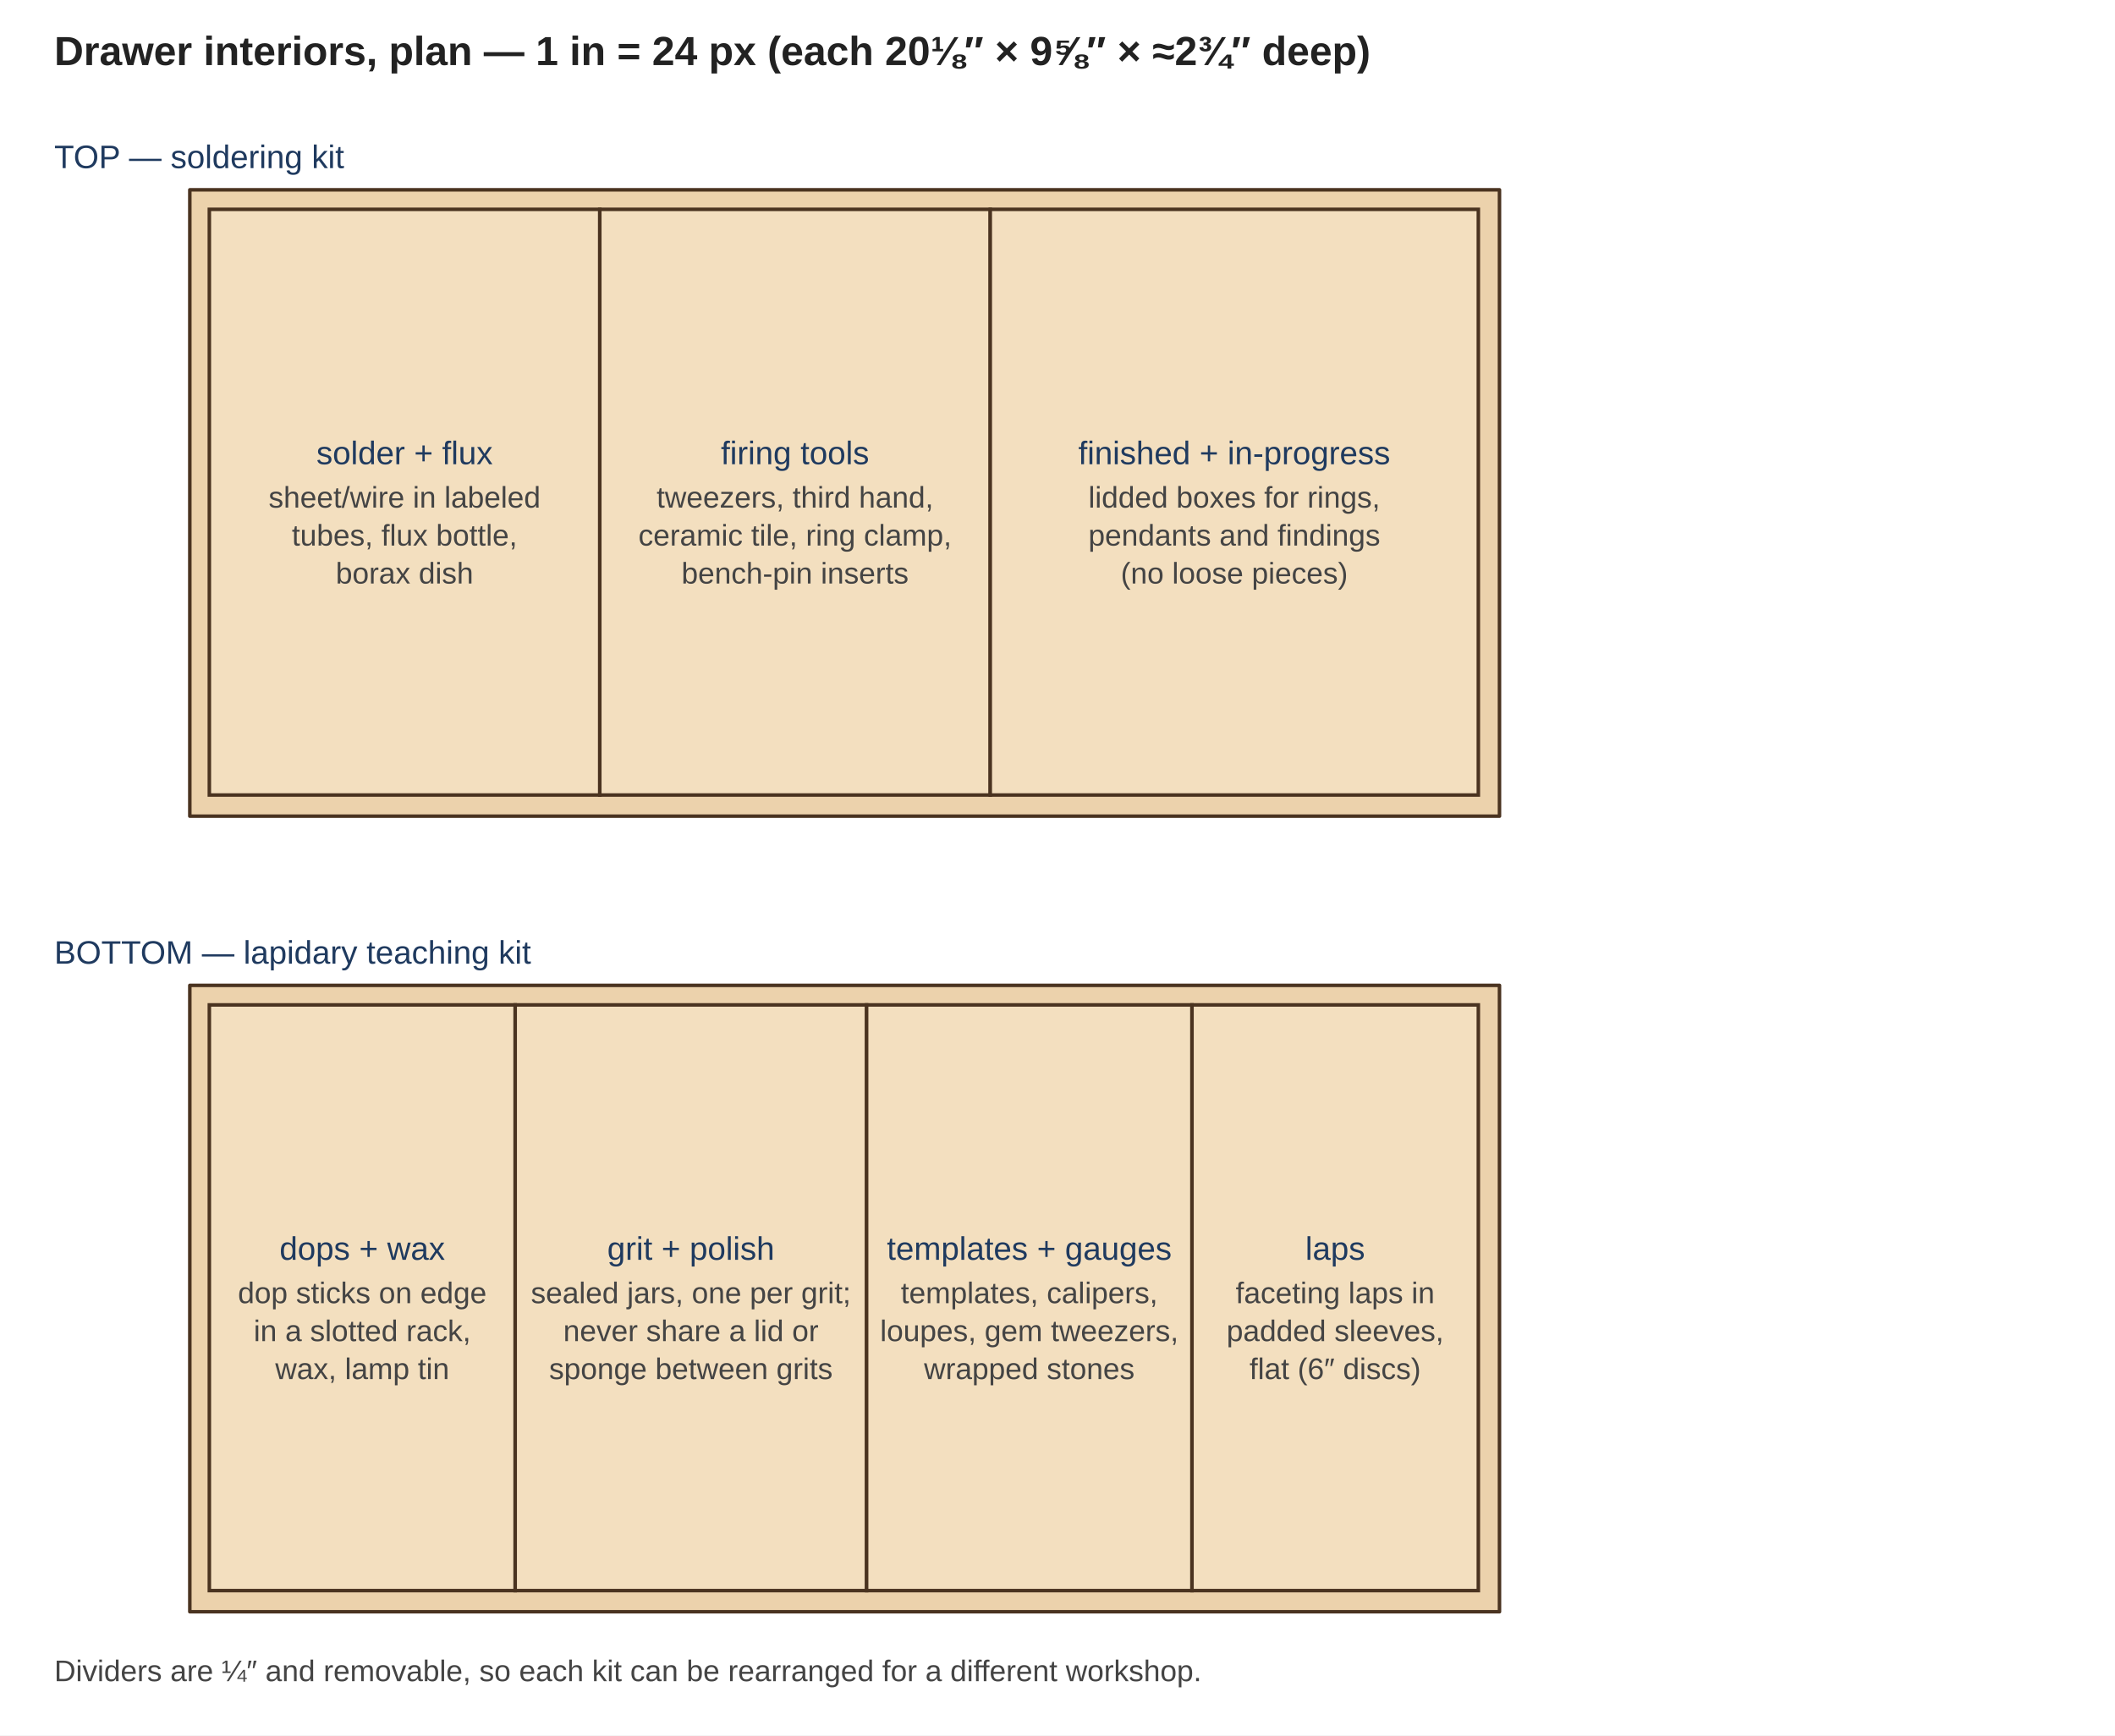
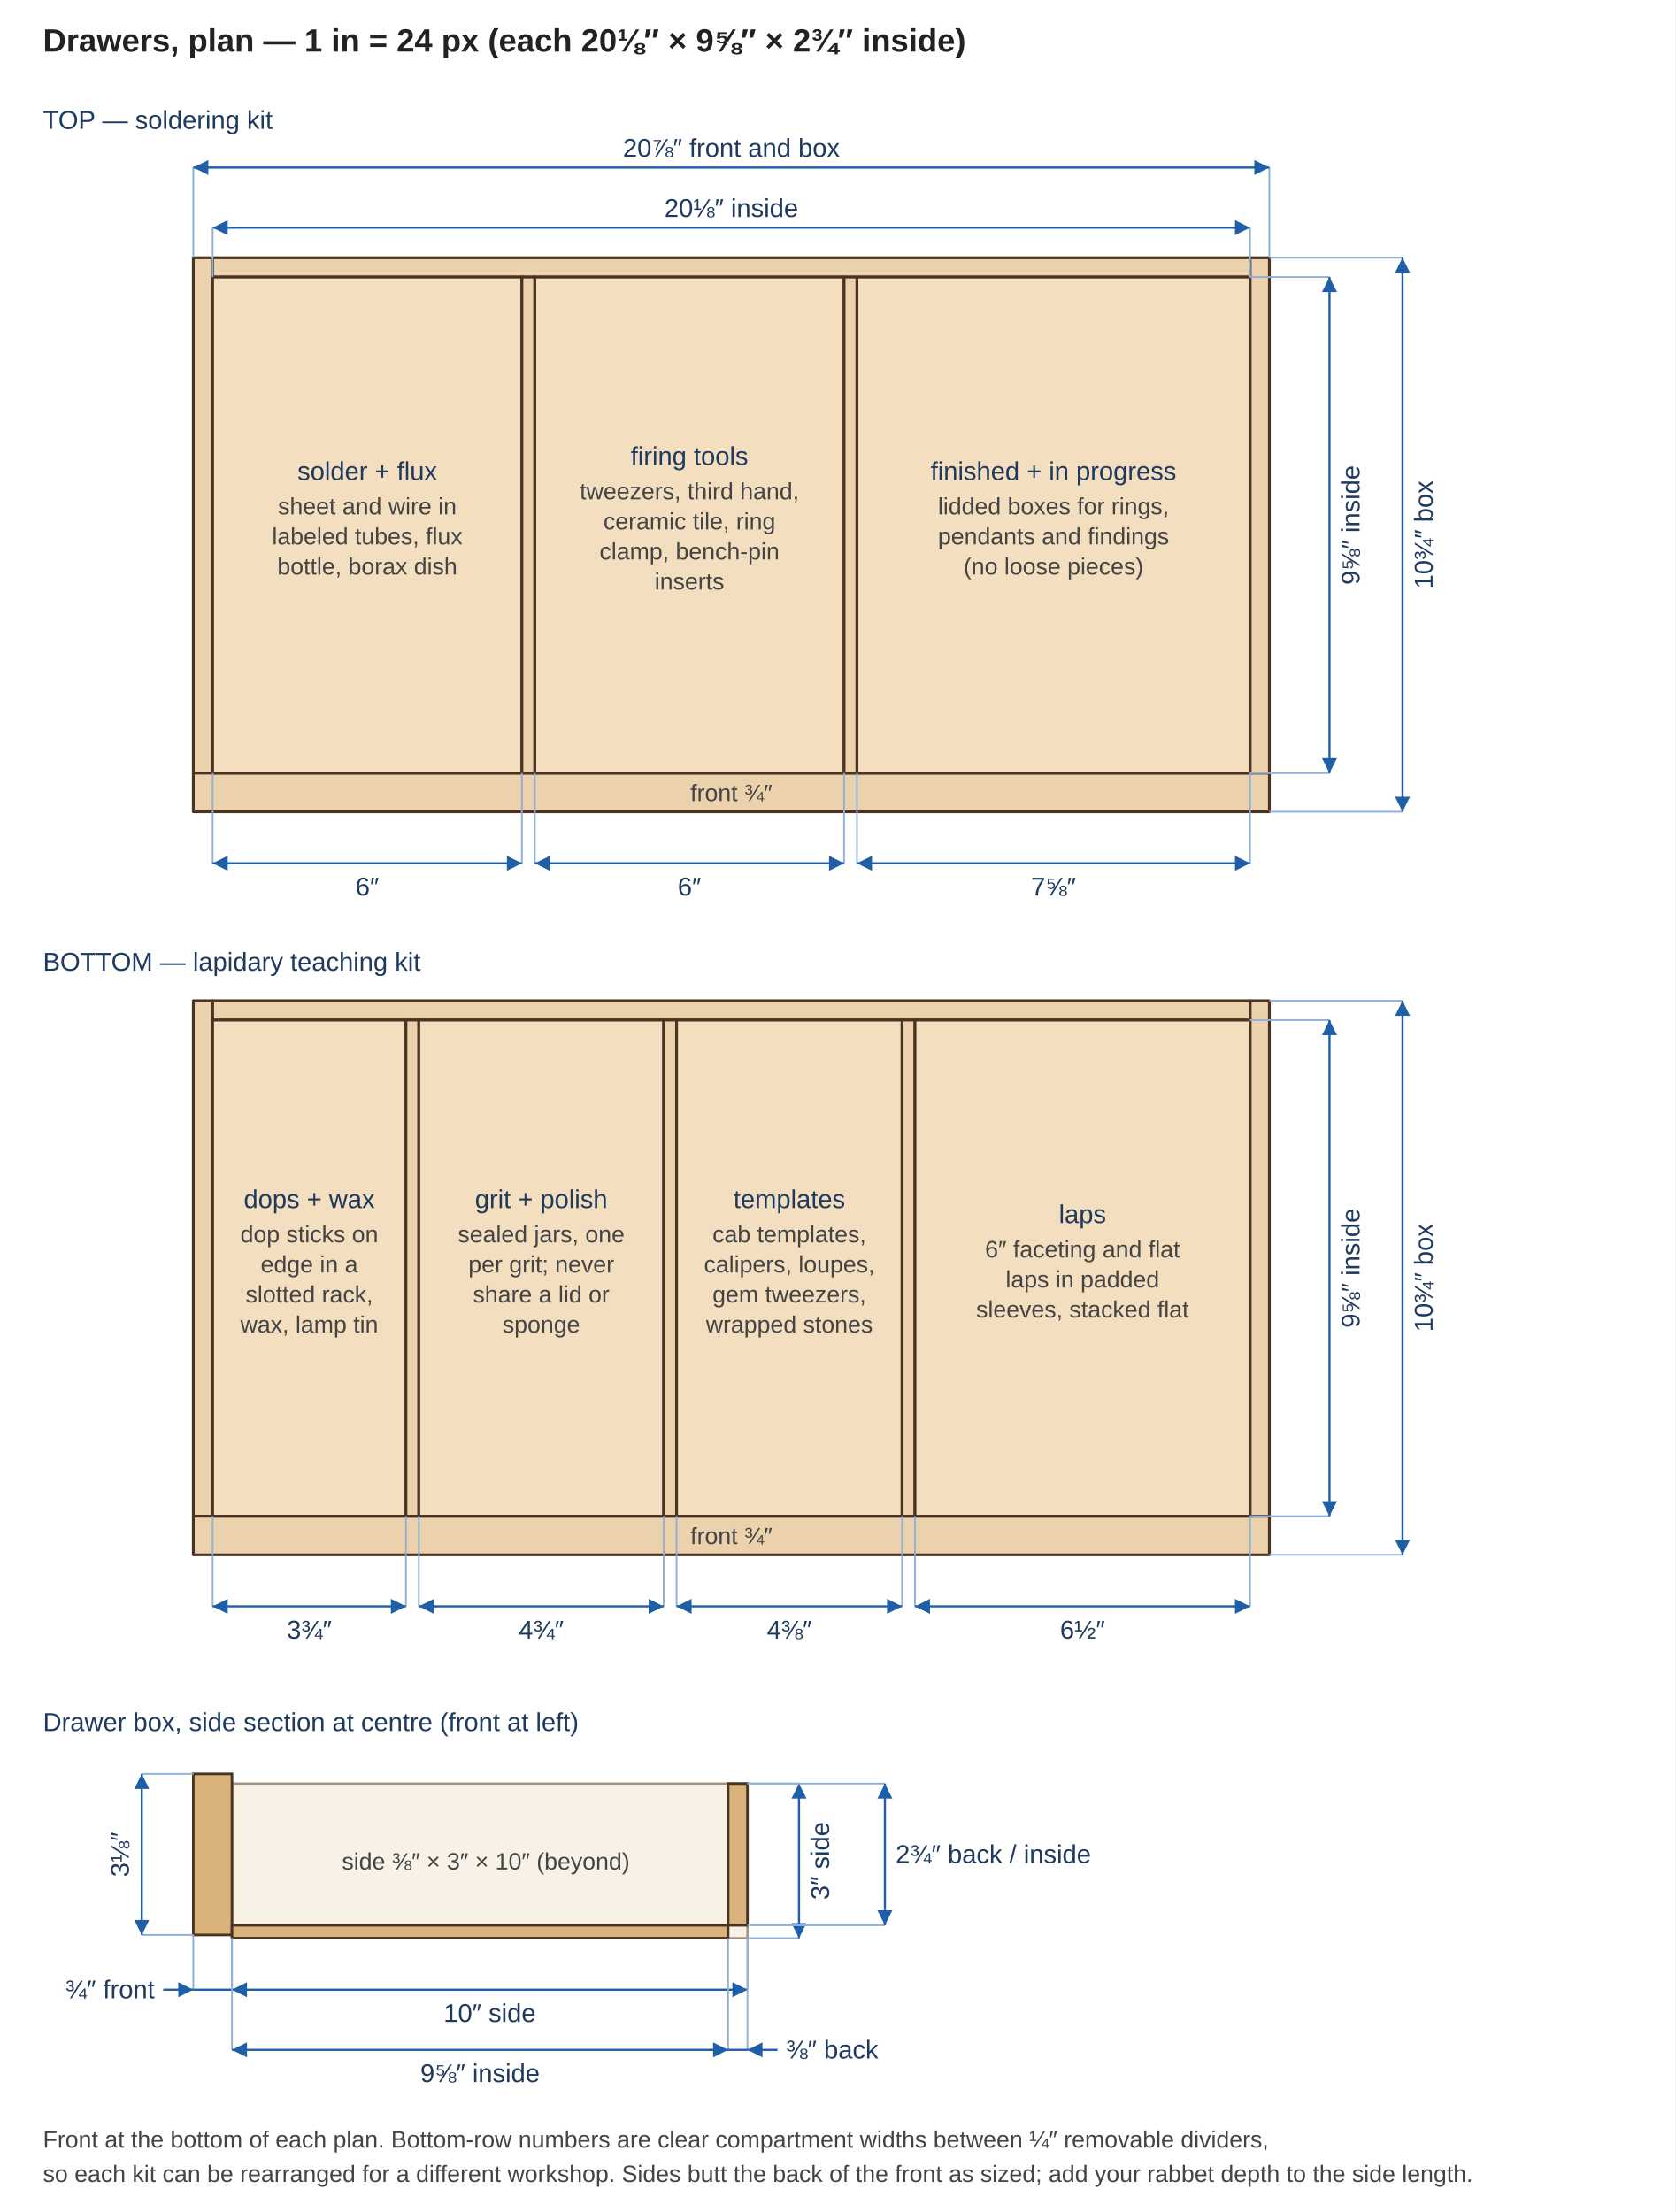
- <svg xmlns="http://www.w3.org/2000/svg" viewBox="0 0 780 640" width="780" height="640" role="img" aria-label="Jeweler's traveling chest, drawer layouts">
+ <svg xmlns="http://www.w3.org/2000/svg" viewBox="0 0 780 1030" width="780" height="1030" role="img" aria-label="Jeweler's traveling chest, drawer layouts">
  <style>
  .bg{fill:#fff}
  .wood{fill:#ecd2ac;stroke:#4a3320;stroke-width:1.3;stroke-linejoin:round}
  .leg{fill:#dcb988;stroke:#4a3320;stroke-width:1.3}
  .face{fill:#f3dfbf;stroke:#4a3320;stroke-width:1.3}
  .pull{fill:#5a3b26;stroke:#2b1a0f;stroke-width:1}
  .shelf{fill:#e6c79c;stroke:#4a3320;stroke-width:1.3}
  .hid{fill:none;stroke:#7a6a5a;stroke-width:1.1;stroke-dasharray:5 3}
  .spacer{fill:#cfc3b4;stroke:#6b5b4b;stroke-width:1}
  .floor{stroke:#333;stroke-width:1.6}
  .dim{stroke:#1f5fa8;stroke-width:1;fill:none}
  .ext{stroke:#8fb0d8;stroke-width:.8}
  .t{font:12px 'Helvetica Neue',Arial,sans-serif;fill:#1f3a5f}
  .n{font:11px 'Helvetica Neue',Arial,sans-serif;fill:#444}
  .h{font:600 15px 'Helvetica Neue',Arial,sans-serif;fill:#222}
</style>
  <defs>
    <marker id="a" viewBox="0 0 8 8" refX="8" refY="4" markerWidth="7" markerHeight="7" orient="auto-start-reverse">
      <path d="M0,0 L8,4 L0,8 z" fill="#1f5fa8" />
    </marker>
  </defs>
-   <rect class="bg" width="780" height="640" />
-   <text class="h" x="20.0" y="24.0" text-anchor="start">Drawer interiors, plan — 1 in = 24 px (each 20⅛″ × 9⅝″ × ≈2¾″ deep)</text>
-   <text class="t" x="20.0" y="62.0" text-anchor="start">TOP — soldering kit</text>
-   <rect class="wood" x="70.00" y="70.00" width="483.00" height="231.00" />
-   <rect class="face" x="77.20" y="77.20" width="144.00" height="216.00" />
-   <text class="t" x="149.2" y="171.2" text-anchor="middle">solder + flux</text>
-   <text class="n" x="149.2" y="187.2" text-anchor="middle">sheet/wire in labeled</text>
-   <text class="n" x="149.2" y="201.2" text-anchor="middle">tubes, flux bottle,</text>
-   <text class="n" x="149.2" y="215.2" text-anchor="middle">borax dish</text>
-   <rect class="face" x="221.20" y="77.20" width="144.00" height="216.00" />
-   <text class="t" x="293.2" y="171.2" text-anchor="middle">firing tools</text>
-   <text class="n" x="293.2" y="187.2" text-anchor="middle">tweezers, third hand,</text>
-   <text class="n" x="293.2" y="201.2" text-anchor="middle">ceramic tile, ring clamp,</text>
-   <text class="n" x="293.2" y="215.2" text-anchor="middle">bench-pin inserts</text>
-   <rect class="face" x="365.20" y="77.20" width="180.00" height="216.00" />
-   <text class="t" x="455.2" y="171.2" text-anchor="middle">finished + in-progress</text>
-   <text class="n" x="455.2" y="187.2" text-anchor="middle">lidded boxes for rings,</text>
-   <text class="n" x="455.2" y="201.2" text-anchor="middle">pendants and findings</text>
-   <text class="n" x="455.2" y="215.2" text-anchor="middle">(no loose pieces)</text>
-   <text class="t" x="20.0" y="355.4" text-anchor="start">BOTTOM — lapidary teaching kit</text>
-   <rect class="wood" x="70.00" y="363.40" width="483.00" height="231.00" />
-   <rect class="face" x="77.20" y="370.60" width="112.80" height="216.00" />
-   <text class="t" x="133.6" y="464.6" text-anchor="middle">dops + wax</text>
-   <text class="n" x="133.6" y="480.6" text-anchor="middle">dop sticks on edge</text>
-   <text class="n" x="133.6" y="494.6" text-anchor="middle">in a slotted rack,</text>
-   <text class="n" x="133.6" y="508.6" text-anchor="middle">wax, lamp tin</text>
-   <rect class="face" x="190.00" y="370.60" width="129.60" height="216.00" />
-   <text class="t" x="254.8" y="464.6" text-anchor="middle">grit + polish</text>
-   <text class="n" x="254.8" y="480.6" text-anchor="middle">sealed jars, one per grit;</text>
-   <text class="n" x="254.8" y="494.6" text-anchor="middle">never share a lid or</text>
-   <text class="n" x="254.8" y="508.6" text-anchor="middle">sponge between grits</text>
-   <rect class="face" x="319.60" y="370.60" width="120.00" height="216.00" />
-   <text class="t" x="379.6" y="464.6" text-anchor="middle">templates + gauges</text>
-   <text class="n" x="379.6" y="480.6" text-anchor="middle">templates, calipers,</text>
-   <text class="n" x="379.6" y="494.6" text-anchor="middle">loupes, gem tweezers,</text>
-   <text class="n" x="379.6" y="508.6" text-anchor="middle">wrapped stones</text>
-   <rect class="face" x="439.60" y="370.60" width="105.60" height="216.00" />
-   <text class="t" x="492.4" y="464.6" text-anchor="middle">laps</text>
-   <text class="n" x="492.4" y="480.6" text-anchor="middle">faceting laps in</text>
-   <text class="n" x="492.4" y="494.6" text-anchor="middle">padded sleeves,</text>
-   <text class="n" x="492.4" y="508.6" text-anchor="middle">flat (6″ discs)</text>
-   <text class="n" x="20.0" y="620.0" text-anchor="start">Dividers are ¼″ and removable, so each kit can be rearranged for a different workshop.</text>
+   <defs>
+     <pattern id="jh" width="6" height="6" patternUnits="userSpaceOnUse" patternTransform="rotate(45)">
+       <line x1="0" y1="0" x2="0" y2="6" stroke="#8a6a4a" stroke-width="1" />
+     </pattern>
+   </defs>
+   <style>
+   .cut{fill:#d9b27c;stroke:#4a3320;stroke-width:1.2}
+   .beyond{fill:#f8f1e6;stroke:#a08f7c;stroke-width:1}
+   .groove{fill:#e6d6bf;stroke:#7a6a5a;stroke-width:1;stroke-dasharray:4 2}
+   .dt{fill:url(#jh);stroke:#4a3320;stroke-width:1}
+ </style>
+   <rect class="bg" width="780" height="1030" />
+   <text class="h" x="20.0" y="24.0" text-anchor="start">Drawers, plan — 1 in = 24 px (each 20⅛″ × 9⅝″ × 2¾″ inside)</text>
+   <text class="t" x="20.0" y="60.0" text-anchor="start">TOP — soldering kit</text>
+   <rect class="wood" x="90.00" y="120.00" width="9.00" height="240.00" />
+   <rect class="wood" x="582.00" y="120.00" width="9.00" height="240.00" />
+   <rect class="wood" x="99.00" y="120.00" width="483.00" height="9.00" />
+   <rect class="wood" x="90.00" y="360.00" width="501.00" height="18.00" />
+   <text class="n" x="340.5" y="373.0" text-anchor="middle">front ¾″</text>
+   <rect class="face" x="99.00" y="129.00" width="144.00" height="231.00" />
+   <rect class="wood" x="243.00" y="129.00" width="6.00" height="231.00" />
+   <rect class="face" x="249.00" y="129.00" width="144.00" height="231.00" />
+   <rect class="wood" x="393.00" y="129.00" width="6.00" height="231.00" />
+   <rect class="face" x="399.00" y="129.00" width="183.00" height="231.00" />
+   <text class="t" x="171.0" y="223.5" text-anchor="middle">solder + flux</text>
+   <text class="n" x="171.0" y="239.5" text-anchor="middle">sheet and wire in</text>
+   <text class="n" x="171.0" y="253.5" text-anchor="middle">labeled tubes, flux</text>
+   <text class="n" x="171.0" y="267.5" text-anchor="middle">bottle, borax dish</text>
+   <text class="t" x="321.0" y="216.5" text-anchor="middle">firing tools</text>
+   <text class="n" x="321.0" y="232.5" text-anchor="middle">tweezers, third hand,</text>
+   <text class="n" x="321.0" y="246.5" text-anchor="middle">ceramic tile, ring</text>
+   <text class="n" x="321.0" y="260.5" text-anchor="middle">clamp, bench-pin</text>
+   <text class="n" x="321.0" y="274.5" text-anchor="middle">inserts</text>
+   <text class="t" x="490.5" y="223.5" text-anchor="middle">finished + in progress</text>
+   <text class="n" x="490.5" y="239.5" text-anchor="middle">lidded boxes for rings,</text>
+   <text class="n" x="490.5" y="253.5" text-anchor="middle">pendants and findings</text>
+   <text class="n" x="490.5" y="267.5" text-anchor="middle">(no loose pieces)</text>
+   <line class="ext" x1="99.0" y1="402.0" x2="99.0" y2="360.0" />
+   <line class="ext" x1="243.0" y1="402.0" x2="243.0" y2="360.0" />
+   <line class="dim" x1="99.0" y1="402.0" x2="243.0" y2="402.0" marker-start="url(#a)" marker-end="url(#a)" />
+   <text class="t" x="171.0" y="417.0" text-anchor="middle">6″</text>
+   <line class="ext" x1="249.0" y1="402.0" x2="249.0" y2="360.0" />
+   <line class="ext" x1="393.0" y1="402.0" x2="393.0" y2="360.0" />
+   <line class="dim" x1="249.0" y1="402.0" x2="393.0" y2="402.0" marker-start="url(#a)" marker-end="url(#a)" />
+   <text class="t" x="321.0" y="417.0" text-anchor="middle">6″</text>
+   <line class="ext" x1="399.0" y1="402.0" x2="399.0" y2="360.0" />
+   <line class="ext" x1="582.0" y1="402.0" x2="582.0" y2="360.0" />
+   <line class="dim" x1="399.0" y1="402.0" x2="582.0" y2="402.0" marker-start="url(#a)" marker-end="url(#a)" />
+   <text class="t" x="490.5" y="417.0" text-anchor="middle">7⅝″</text>
+   <line class="ext" x1="619.0" y1="129.0" x2="582.0" y2="129.0" />
+   <line class="ext" x1="619.0" y1="360.0" x2="582.0" y2="360.0" />
+   <line class="dim" x1="619.0" y1="129.0" x2="619.0" y2="360.0" marker-start="url(#a)" marker-end="url(#a)" />
+   <text class="t" transform="translate(633.0,244.5) rotate(-90)" text-anchor="middle">9⅝″ inside</text>
+   <line class="ext" x1="653.0" y1="120.0" x2="591.0" y2="120.0" />
+   <line class="ext" x1="653.0" y1="378.0" x2="591.0" y2="378.0" />
+   <line class="dim" x1="653.0" y1="120.0" x2="653.0" y2="378.0" marker-start="url(#a)" marker-end="url(#a)" />
+   <text class="t" transform="translate(667.0,249.0) rotate(-90)" text-anchor="middle">10¾″ box</text>
+   <line class="ext" x1="90.0" y1="78.0" x2="90.0" y2="120.0" />
+   <line class="ext" x1="591.0" y1="78.0" x2="591.0" y2="120.0" />
+   <line class="dim" x1="90.0" y1="78.0" x2="591.0" y2="78.0" marker-start="url(#a)" marker-end="url(#a)" />
+   <text class="t" x="340.5" y="73.0" text-anchor="middle">20⅞″ front and box</text>
+   <line class="dim" x1="99.0" y1="106.0" x2="582.0" y2="106.0" marker-start="url(#a)" marker-end="url(#a)" />
+   <text class="t" x="340.5" y="101.0" text-anchor="middle">20⅛″ inside</text>
+   <line class="ext" x1="99.0" y1="106.0" x2="99.0" y2="129.0" />
+   <line class="ext" x1="582.0" y1="106.0" x2="582.0" y2="129.0" />
+   <text class="t" x="20.0" y="452.0" text-anchor="start">BOTTOM — lapidary teaching kit</text>
+   <rect class="wood" x="90.00" y="466.00" width="9.00" height="240.00" />
+   <rect class="wood" x="582.00" y="466.00" width="9.00" height="240.00" />
+   <rect class="wood" x="99.00" y="466.00" width="483.00" height="9.00" />
+   <rect class="wood" x="90.00" y="706.00" width="501.00" height="18.00" />
+   <text class="n" x="340.5" y="719.0" text-anchor="middle">front ¾″</text>
+   <rect class="face" x="99.00" y="475.00" width="90.00" height="231.00" />
+   <rect class="wood" x="189.00" y="475.00" width="6.00" height="231.00" />
+   <rect class="face" x="195.00" y="475.00" width="114.00" height="231.00" />
+   <rect class="wood" x="309.00" y="475.00" width="6.00" height="231.00" />
+   <rect class="face" x="315.00" y="475.00" width="105.00" height="231.00" />
+   <rect class="wood" x="420.00" y="475.00" width="6.00" height="231.00" />
+   <rect class="face" x="426.00" y="475.00" width="156.00" height="231.00" />
+   <text class="t" x="144.0" y="562.5" text-anchor="middle">dops + wax</text>
+   <text class="n" x="144.0" y="578.5" text-anchor="middle">dop sticks on</text>
+   <text class="n" x="144.0" y="592.5" text-anchor="middle">edge in a</text>
+   <text class="n" x="144.0" y="606.5" text-anchor="middle">slotted rack,</text>
+   <text class="n" x="144.0" y="620.5" text-anchor="middle">wax, lamp tin</text>
+   <text class="t" x="252.0" y="562.5" text-anchor="middle">grit + polish</text>
+   <text class="n" x="252.0" y="578.5" text-anchor="middle">sealed jars, one</text>
+   <text class="n" x="252.0" y="592.5" text-anchor="middle">per grit; never</text>
+   <text class="n" x="252.0" y="606.5" text-anchor="middle">share a lid or</text>
+   <text class="n" x="252.0" y="620.5" text-anchor="middle">sponge</text>
+   <text class="t" x="367.5" y="562.5" text-anchor="middle">templates</text>
+   <text class="n" x="367.5" y="578.5" text-anchor="middle">cab templates,</text>
+   <text class="n" x="367.5" y="592.5" text-anchor="middle">calipers, loupes,</text>
+   <text class="n" x="367.5" y="606.5" text-anchor="middle">gem tweezers,</text>
+   <text class="n" x="367.5" y="620.5" text-anchor="middle">wrapped stones</text>
+   <text class="t" x="504.0" y="569.5" text-anchor="middle">laps</text>
+   <text class="n" x="504.0" y="585.5" text-anchor="middle">6″ faceting and flat</text>
+   <text class="n" x="504.0" y="599.5" text-anchor="middle">laps in padded</text>
+   <text class="n" x="504.0" y="613.5" text-anchor="middle">sleeves, stacked flat</text>
+   <line class="ext" x1="99.0" y1="748.0" x2="99.0" y2="706.0" />
+   <line class="ext" x1="189.0" y1="748.0" x2="189.0" y2="706.0" />
+   <line class="dim" x1="99.0" y1="748.0" x2="189.0" y2="748.0" marker-start="url(#a)" marker-end="url(#a)" />
+   <text class="t" x="144.0" y="763.0" text-anchor="middle">3¾″</text>
+   <line class="ext" x1="195.0" y1="748.0" x2="195.0" y2="706.0" />
+   <line class="ext" x1="309.0" y1="748.0" x2="309.0" y2="706.0" />
+   <line class="dim" x1="195.0" y1="748.0" x2="309.0" y2="748.0" marker-start="url(#a)" marker-end="url(#a)" />
+   <text class="t" x="252.0" y="763.0" text-anchor="middle">4¾″</text>
+   <line class="ext" x1="315.0" y1="748.0" x2="315.0" y2="706.0" />
+   <line class="ext" x1="420.0" y1="748.0" x2="420.0" y2="706.0" />
+   <line class="dim" x1="315.0" y1="748.0" x2="420.0" y2="748.0" marker-start="url(#a)" marker-end="url(#a)" />
+   <text class="t" x="367.5" y="763.0" text-anchor="middle">4⅜″</text>
+   <line class="ext" x1="426.0" y1="748.0" x2="426.0" y2="706.0" />
+   <line class="ext" x1="582.0" y1="748.0" x2="582.0" y2="706.0" />
+   <line class="dim" x1="426.0" y1="748.0" x2="582.0" y2="748.0" marker-start="url(#a)" marker-end="url(#a)" />
+   <text class="t" x="504.0" y="763.0" text-anchor="middle">6½″</text>
+   <line class="ext" x1="619.0" y1="475.0" x2="582.0" y2="475.0" />
+   <line class="ext" x1="619.0" y1="706.0" x2="582.0" y2="706.0" />
+   <line class="dim" x1="619.0" y1="475.0" x2="619.0" y2="706.0" marker-start="url(#a)" marker-end="url(#a)" />
+   <text class="t" transform="translate(633.0,590.5) rotate(-90)" text-anchor="middle">9⅝″ inside</text>
+   <line class="ext" x1="653.0" y1="466.0" x2="591.0" y2="466.0" />
+   <line class="ext" x1="653.0" y1="724.0" x2="591.0" y2="724.0" />
+   <line class="dim" x1="653.0" y1="466.0" x2="653.0" y2="724.0" marker-start="url(#a)" marker-end="url(#a)" />
+   <text class="t" transform="translate(667.0,595.0) rotate(-90)" text-anchor="middle">10¾″ box</text>
+   <text class="t" x="20.0" y="806.0" text-anchor="start">Drawer box, side section at centre (front at left)</text>
+   <rect class="beyond" x="108.00" y="830.50" width="240.00" height="72.00" />
+   <rect class="cut" x="90.00" y="826.00" width="18.00" height="75.00" />
+   <rect class="cut" x="108.00" y="896.50" width="231.00" height="6.00" />
+   <rect class="cut" x="339.00" y="830.50" width="9.00" height="66.00" />
+   <text class="n" x="226.2" y="870.5" text-anchor="middle">side ⅜″ × 3″ × 10″ (beyond)</text>
+   <line class="ext" x1="66.0" y1="826.0" x2="90.0" y2="826.0" />
+   <line class="ext" x1="66.0" y1="901.0" x2="90.0" y2="901.0" />
+   <line class="dim" x1="66.0" y1="826.0" x2="66.0" y2="901.0" marker-start="url(#a)" marker-end="url(#a)" />
+   <text class="t" transform="translate(60.0,863.5) rotate(-90)" text-anchor="middle">3⅛″</text>
+   <line class="ext" x1="372.0" y1="830.5" x2="348.0" y2="830.5" />
+   <line class="ext" x1="372.0" y1="902.5" x2="348.0" y2="902.5" />
+   <line class="dim" x1="372.0" y1="830.5" x2="372.0" y2="902.5" marker-start="url(#a)" marker-end="url(#a)" />
+   <text class="t" transform="translate(386.0,866.5) rotate(-90)" text-anchor="middle">3″ side</text>
+   <line class="ext" x1="412.0" y1="830.5" x2="348.0" y2="830.5" />
+   <line class="ext" x1="412.0" y1="896.5" x2="348.0" y2="896.5" />
+   <line class="dim" x1="412.0" y1="830.5" x2="412.0" y2="896.5" marker-start="url(#a)" marker-end="url(#a)" />
+   <text class="t" x="417.0" y="867.5" text-anchor="start">2¾″ back / inside</text>
+   <line class="ext" x1="108.0" y1="926.5" x2="108.0" y2="902.5" />
+   <line class="ext" x1="348.0" y1="926.5" x2="348.0" y2="902.5" />
+   <line class="dim" x1="108.0" y1="926.5" x2="348.0" y2="926.5" marker-start="url(#a)" marker-end="url(#a)" />
+   <text class="t" x="228.0" y="941.5" text-anchor="middle">10″ side</text>
+   <line class="ext" x1="90.0" y1="926.5" x2="90.0" y2="901.0" />
+   <line class="dim" x1="90.0" y1="926.5" x2="108.0" y2="926.5" />
+   <line class="dim" x1="76.0" y1="926.5" x2="90.0" y2="926.5" marker-end="url(#a)" />
+   <text class="t" x="72.0" y="930.5" text-anchor="end">¾″ front</text>
+   <line class="ext" x1="108.0" y1="954.5" x2="108.0" y2="902.5" />
+   <line class="ext" x1="339.0" y1="954.5" x2="339.0" y2="902.5" />
+   <line class="dim" x1="108.0" y1="954.5" x2="339.0" y2="954.5" marker-start="url(#a)" marker-end="url(#a)" />
+   <text class="t" x="223.5" y="969.5" text-anchor="middle">9⅝″ inside</text>
+   <line class="ext" x1="348.0" y1="954.5" x2="348.0" y2="902.5" />
+   <line class="dim" x1="339.0" y1="954.5" x2="348.0" y2="954.5" />
+   <line class="dim" x1="362.0" y1="954.5" x2="348.0" y2="954.5" marker-end="url(#a)" />
+   <text class="t" x="366.0" y="958.5" text-anchor="start">⅜″ back</text>
+   <text class="n" x="20.0" y="1000.0" text-anchor="start">Front at the bottom of each plan. Bottom-row numbers are clear compartment widths between ¼″ removable dividers,</text>
+   <text class="n" x="20.0" y="1016.0" text-anchor="start">so each kit can be rearranged for a different workshop. Sides butt the back of the front as sized; add your rabbet depth to the side length.</text>
</svg>
